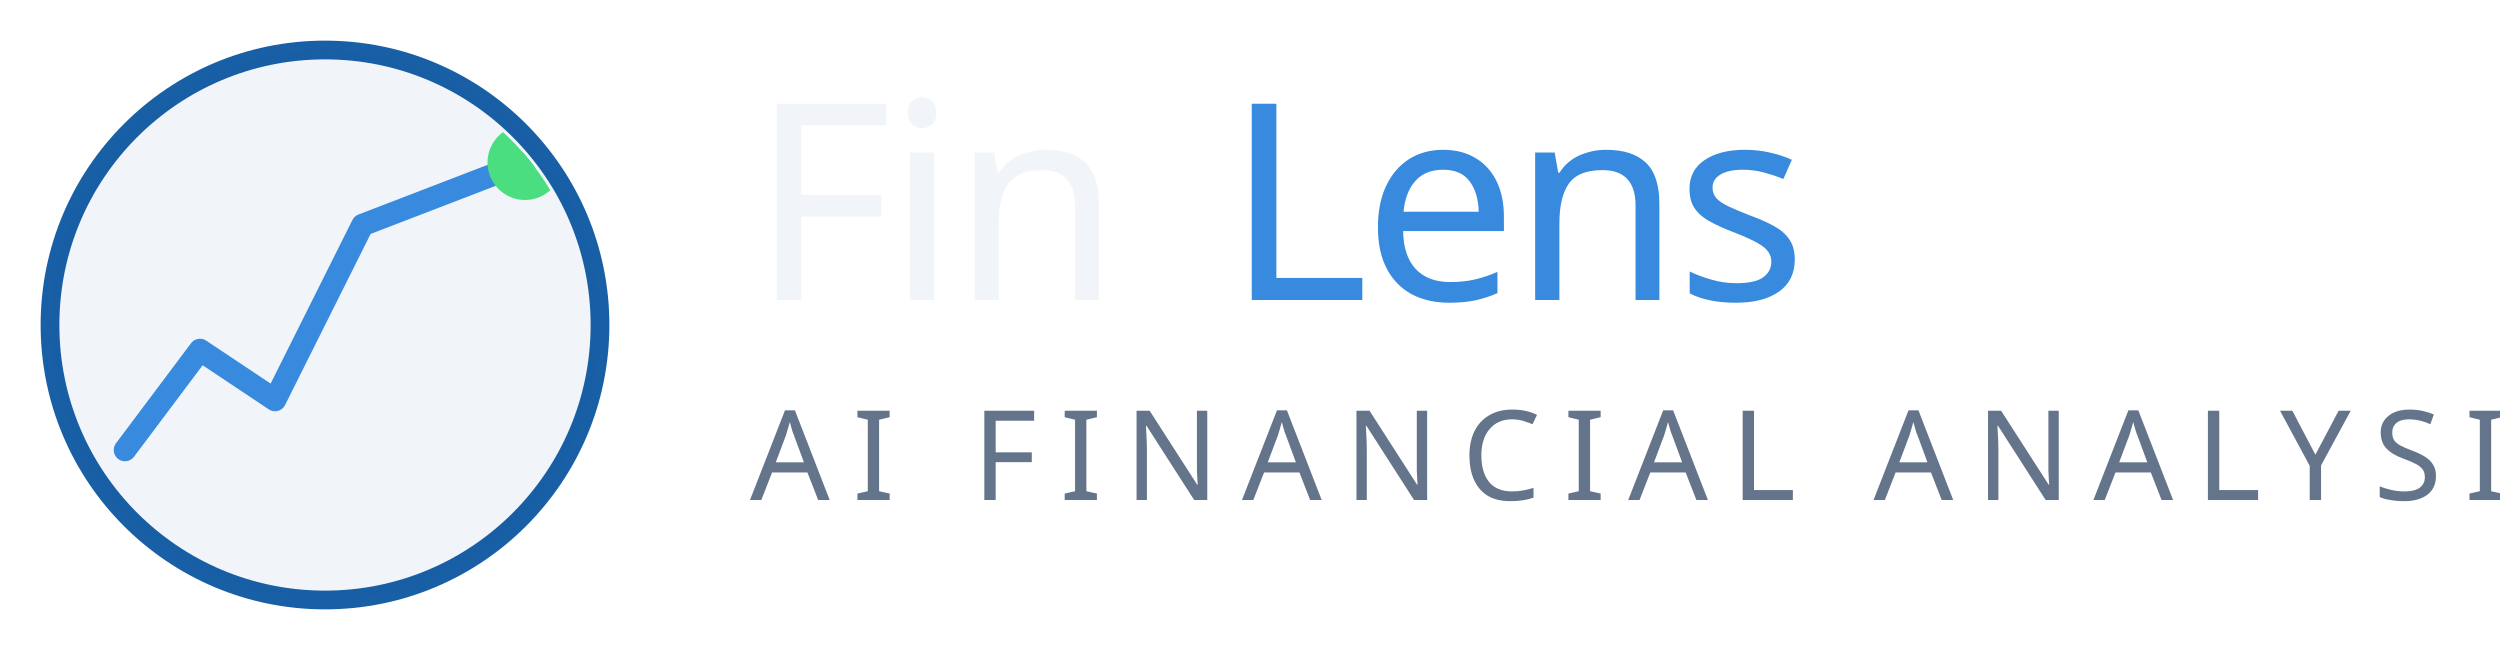
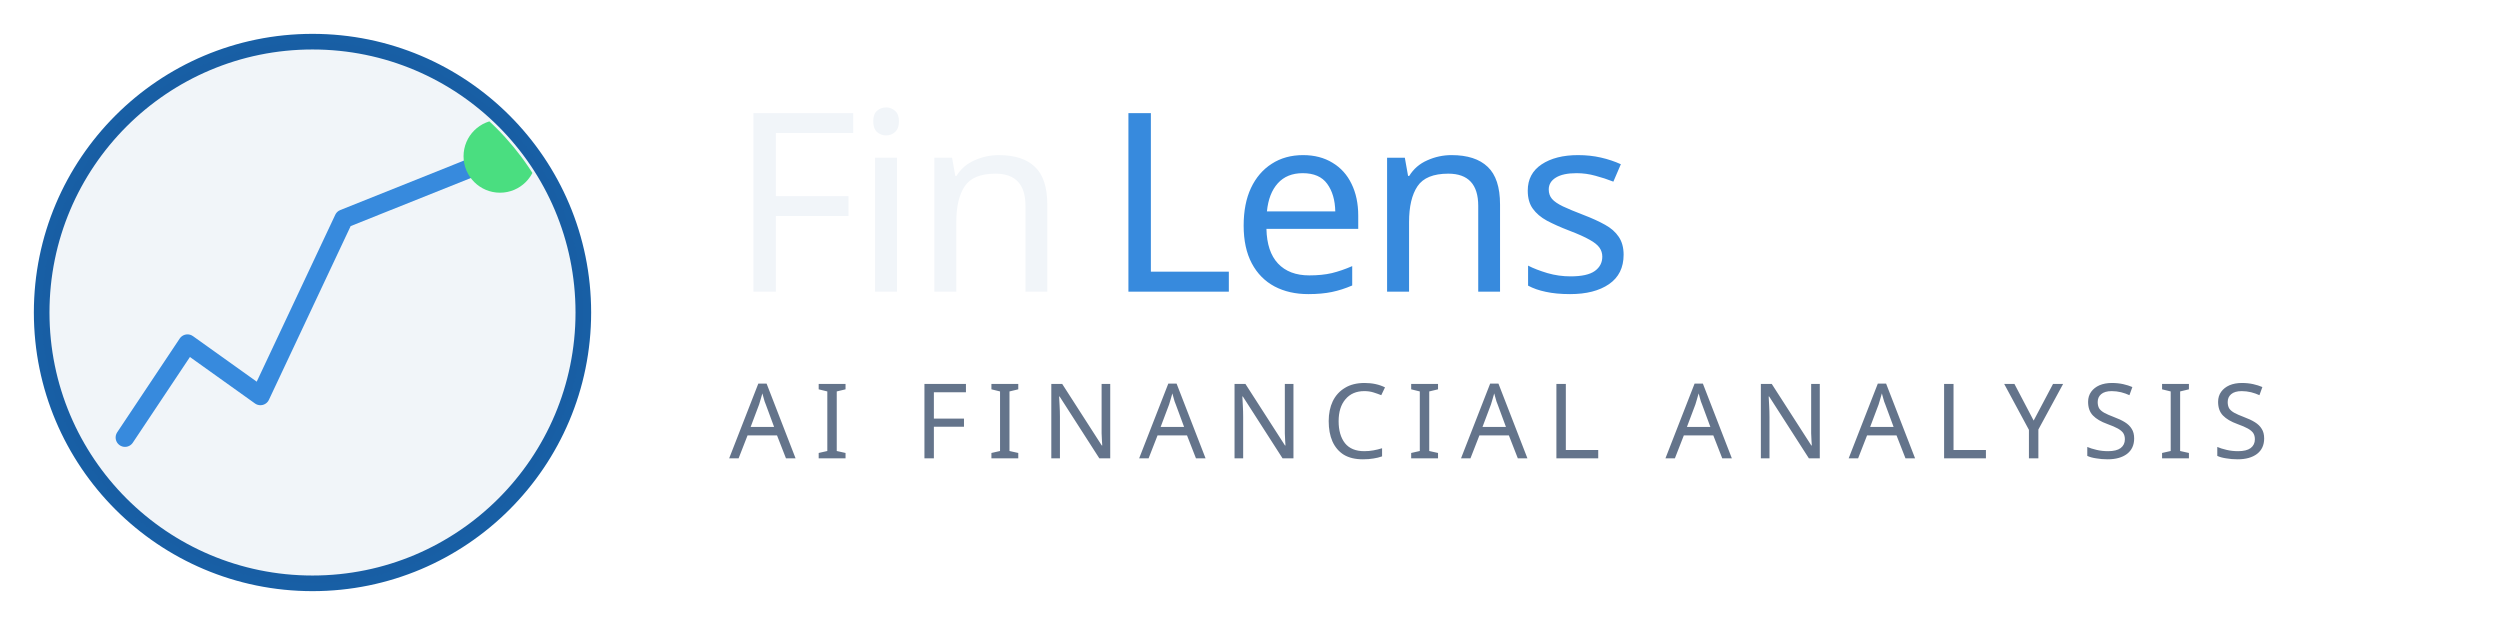
- <svg xmlns="http://www.w3.org/2000/svg" width="200" height="52" viewBox="0 0 200 52">
+ <svg xmlns="http://www.w3.org/2000/svg" width="240" height="60" viewBox="0 0 240 60">
  <defs>
    <clipPath id="lens">
-       <circle cx="26" cy="26" r="21" />
+       <circle cx="30" cy="30" r="25" />
    </clipPath>
  </defs>
-   <circle cx="26" cy="26" r="22" fill="none" stroke="#185FA5" stroke-width="1.5" />
-   <circle cx="26" cy="26" r="22" fill="rgba(24,95,165,0.06)" />
-   <polyline points="10,36 16,28 22,32 29,18 42,13" fill="none" stroke="#378ADD" stroke-width="1.8" stroke-linecap="round" stroke-linejoin="round" clip-path="url(#lens)" />
-   <circle cx="42" cy="13" r="3" fill="#4ADE80" clip-path="url(#lens)" />
-   <text x="60" y="24" font-family="sans-serif" font-size="22" font-weight="500" fill="#F1F5F9" letter-spacing="-0.5">Fin</text>
-   <text x="98" y="24" font-family="sans-serif" font-size="22" font-weight="300" fill="#378ADD" letter-spacing="-0.5">Lens</text>
-   <text x="60" y="40" font-family="sans-serif" font-size="10" fill="#64748B" letter-spacing="1.8">AI FINANCIAL ANALYSIS</text>
+   <circle cx="30" cy="30" r="26" fill="none" stroke="#185FA5" stroke-width="1.5" />
+   <circle cx="30" cy="30" r="26" fill="rgba(24,95,165,0.06)" />
+   <polyline points="12,42 18,33 25,38 33,21 48,15" fill="none" stroke="#378ADD" stroke-width="1.8" stroke-linecap="round" stroke-linejoin="round" clip-path="url(#lens)" />
+   <circle cx="48" cy="15" r="3.5" fill="#4ADE80" clip-path="url(#lens)" />
+   <text x="70" y="28" font-family="sans-serif" font-size="24" font-weight="500" fill="#F1F5F9" letter-spacing="-0.5">Fin</text>
+   <text x="106" y="28" font-family="sans-serif" font-size="24" font-weight="300" fill="#378ADD" letter-spacing="-0.5">Lens</text>
+   <text x="70" y="44" font-family="sans-serif" font-size="10" fill="#64748B" letter-spacing="1.8">AI FINANCIAL ANALYSIS</text>
</svg>
